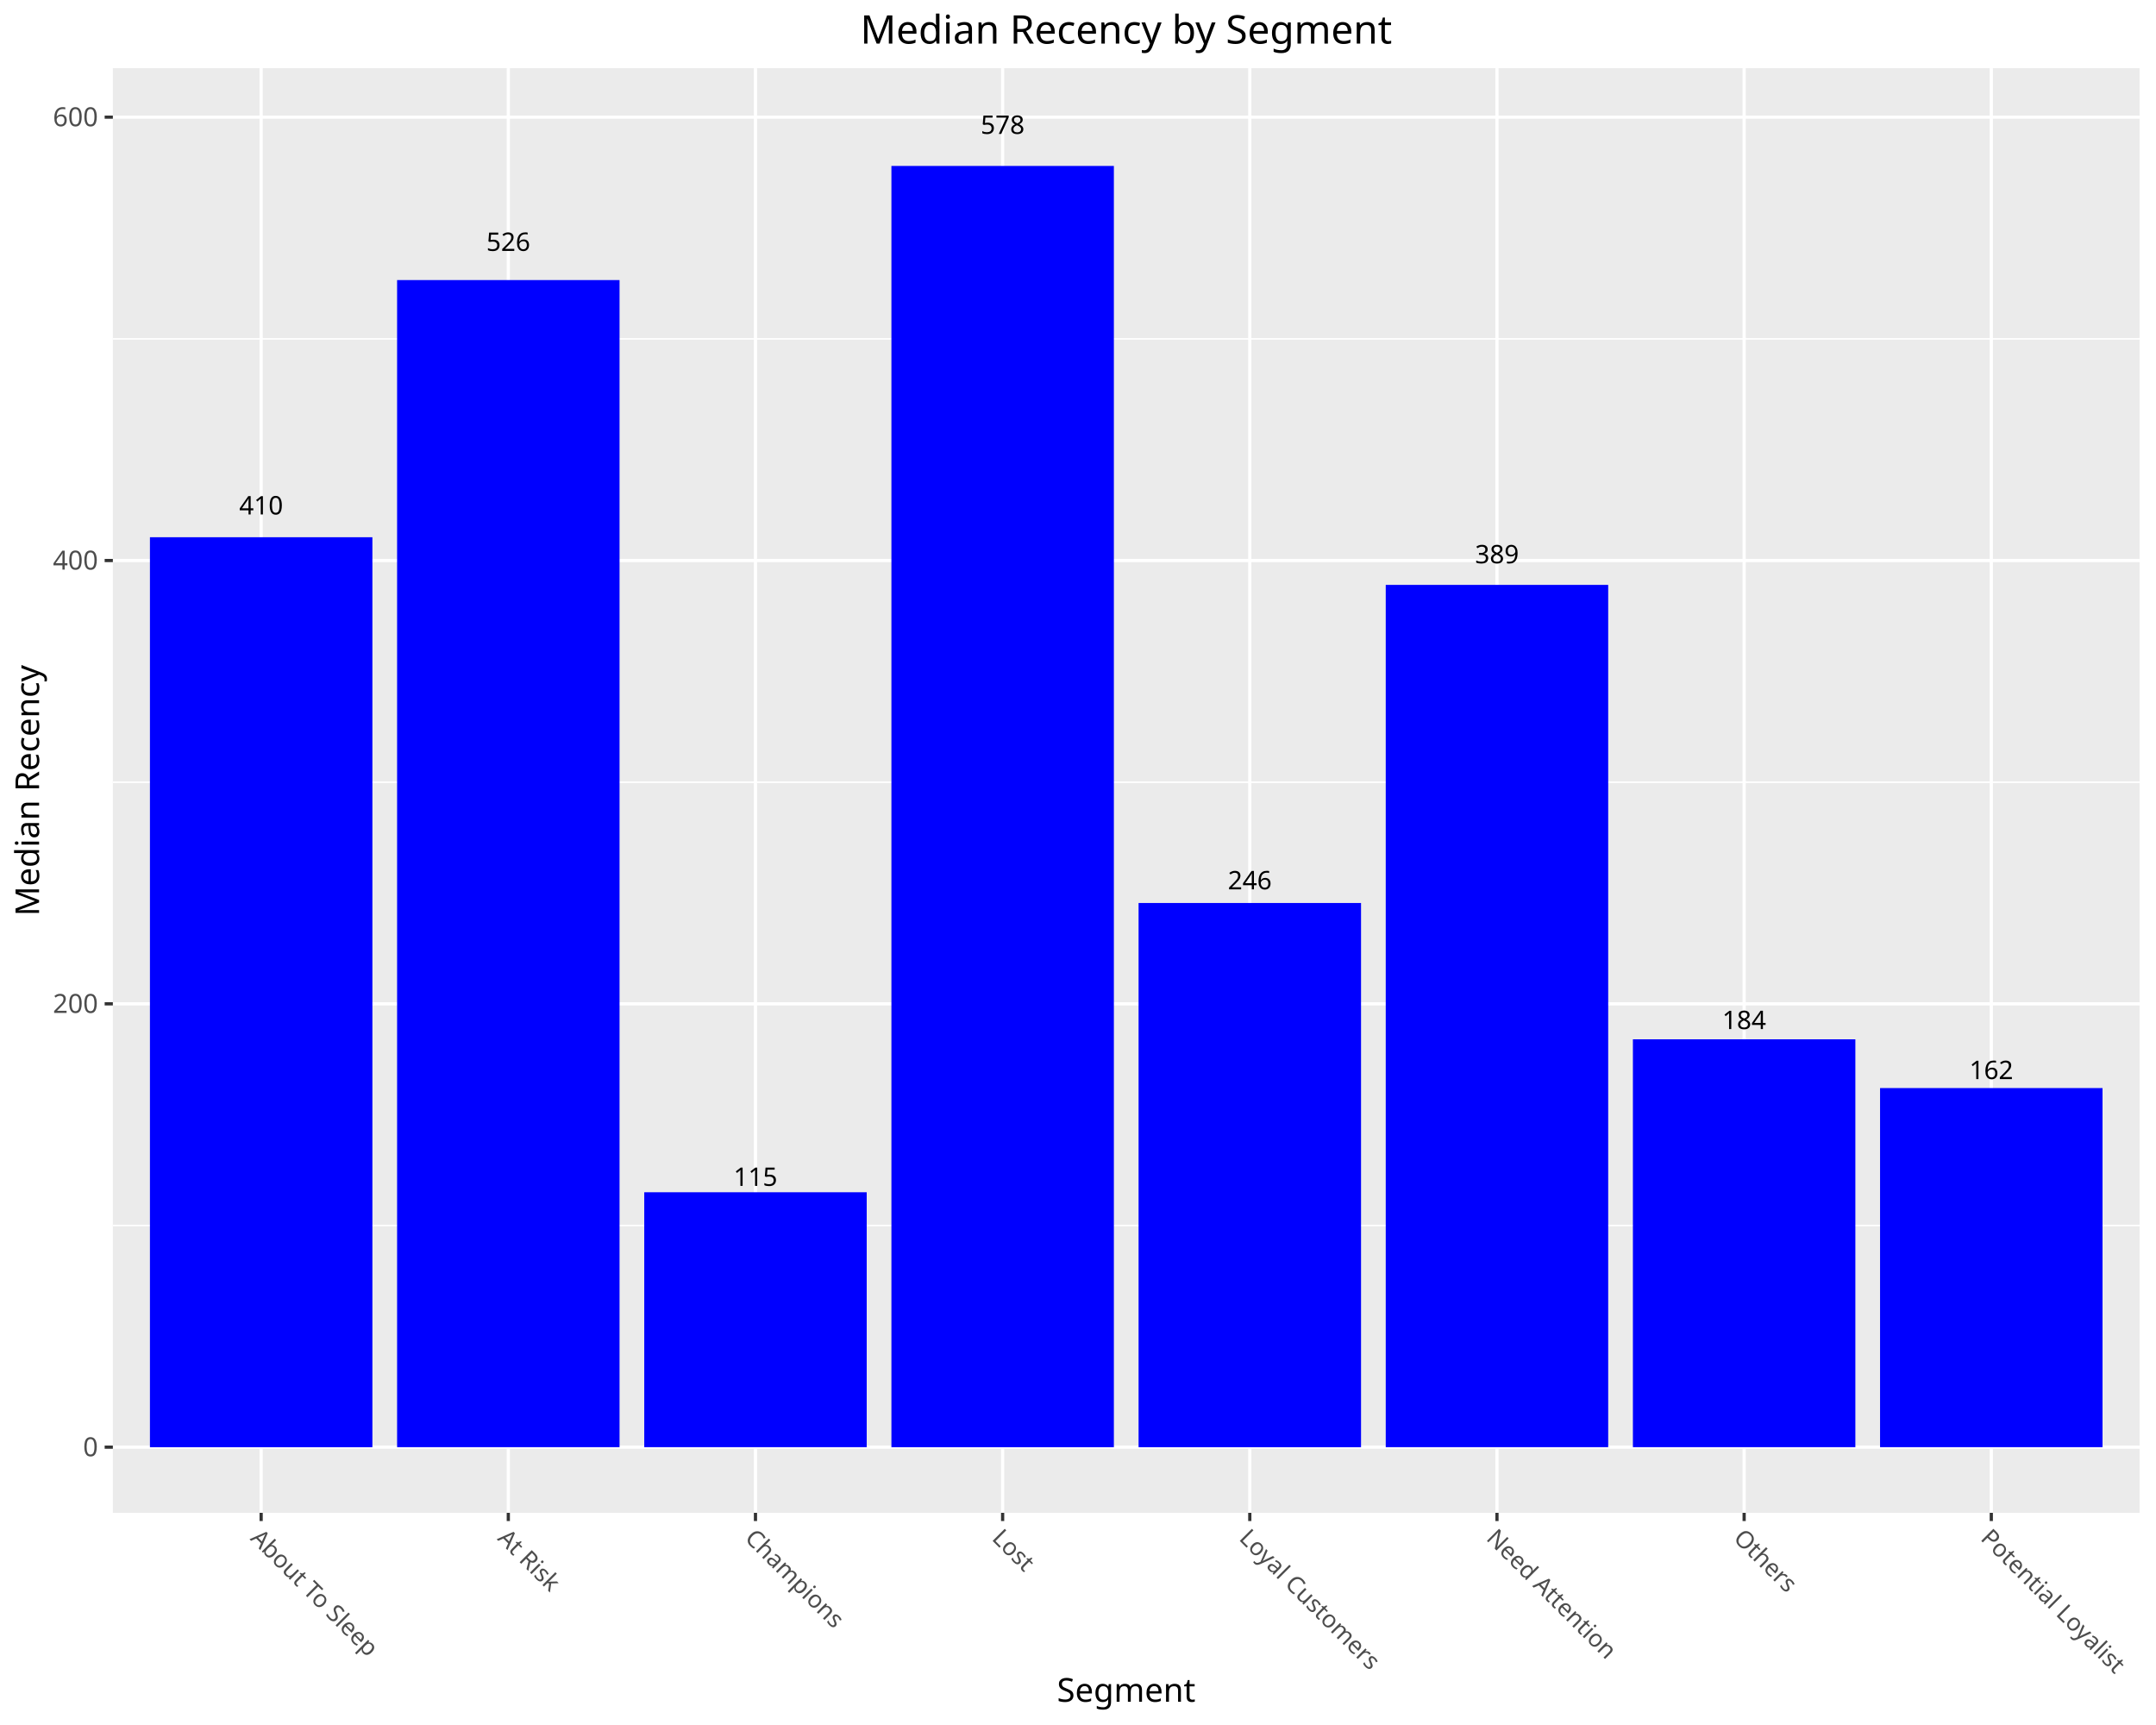
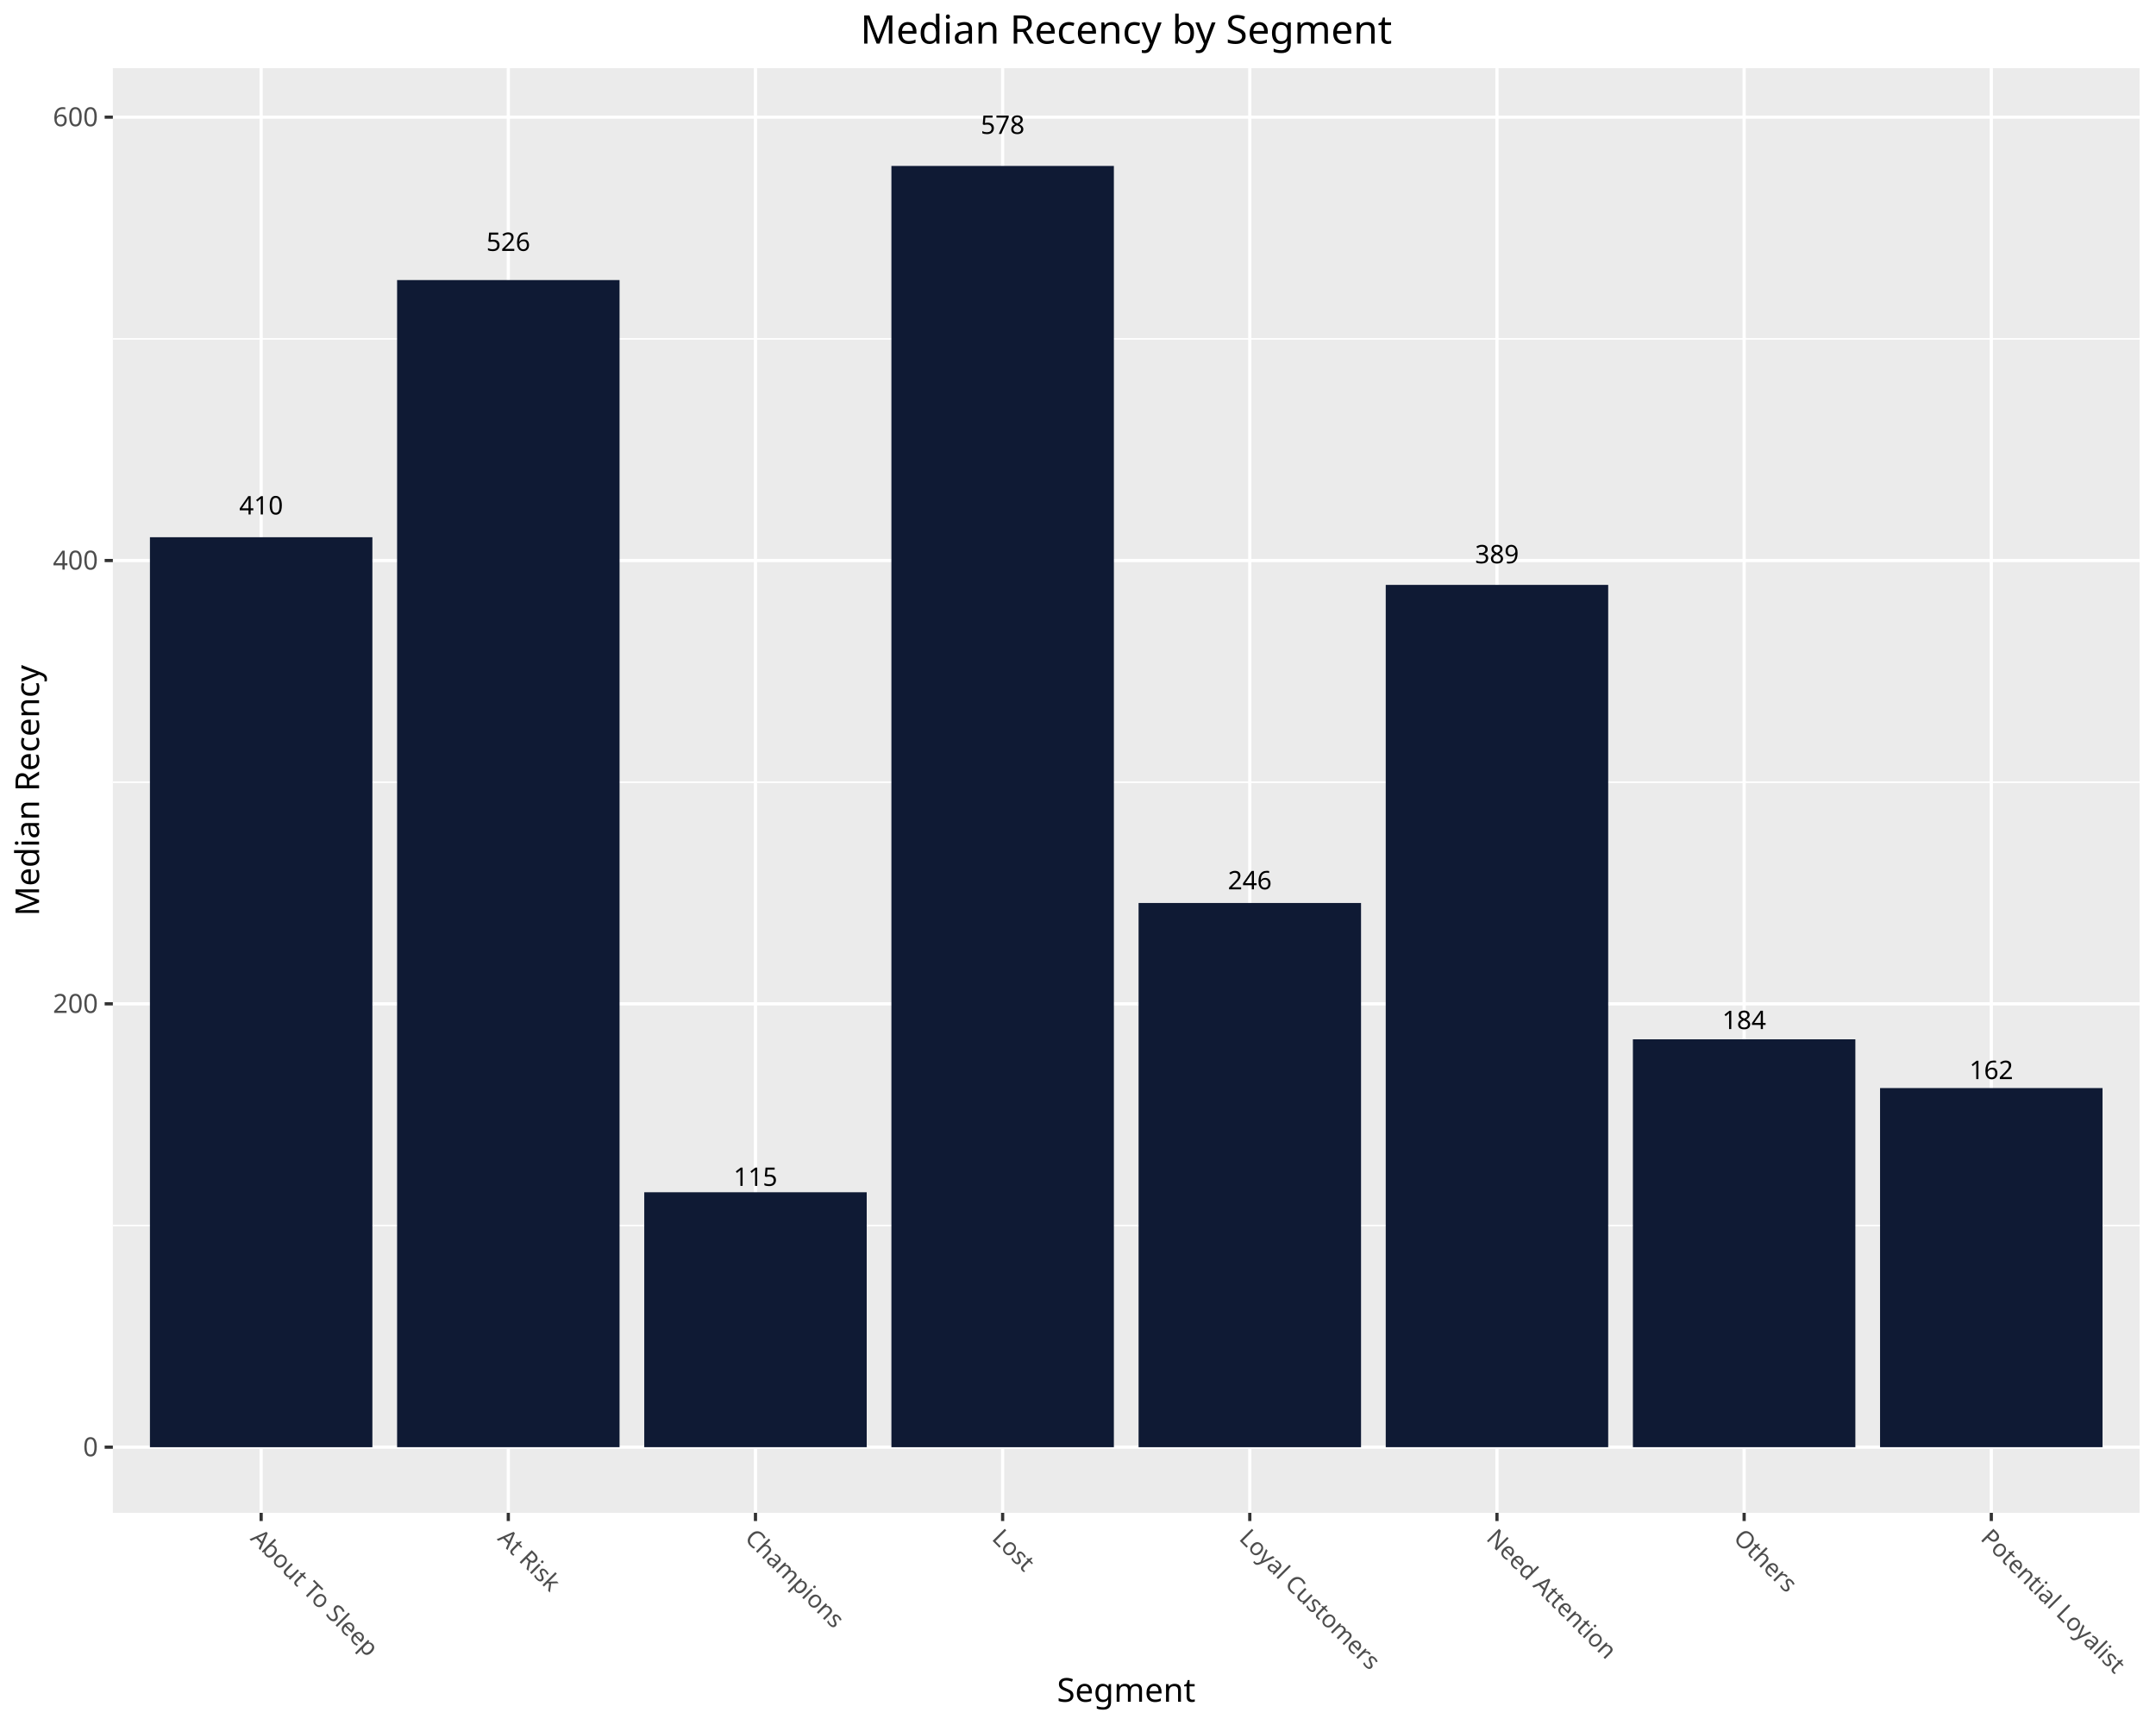
<svg xmlns="http://www.w3.org/2000/svg" class="svglite" data-engine-version="2.0" width="720.00pt" height="576.00pt" viewBox="0 0 720.00 576.00">
  <defs>
    <style type="text/css">
    .svglite line, .svglite polyline, .svglite polygon, .svglite path, .svglite rect, .svglite circle {
      fill: none;
      stroke: #000000;
      stroke-linecap: round;
      stroke-linejoin: round;
      stroke-miterlimit: 10.00;
    }
  </style>
  </defs>
  <rect width="100%" height="100%" style="stroke: none; fill: #FFFFFF;" />
  <defs>
    <clipPath id="cpMC4wMHw3MjAuMDB8MC4wMHw1NzYuMDA=">
      <rect x="0.00" y="0.00" width="720.00" height="576.00" />
    </clipPath>
  </defs>
  <g clip-path="url(#cpMC4wMHw3MjAuMDB8MC4wMHw1NzYuMDA=)">
    <rect x="0.00" y="0.00" width="720.00" height="576.00" style="stroke-width: 1.07; stroke: #FFFFFF; fill: #FFFFFF;" />
  </g>
  <defs>
    <clipPath id="cpMzcuNjl8NzE0LjUyfDIyLjc4fDUwNS4xNg==">
      <rect x="37.69" y="22.78" width="676.83" height="482.38" />
    </clipPath>
  </defs>
  <g clip-path="url(#cpMzcuNjl8NzE0LjUyfDIyLjc4fDUwNS4xNg==)">
    <rect x="37.69" y="22.78" width="676.83" height="482.38" style="stroke-width: 1.07; stroke: none; fill: #EBEBEB;" />
    <polyline points="37.69,409.21 714.52,409.21 " style="stroke-width: 0.53; stroke: #FFFFFF; stroke-linecap: butt;" />
    <polyline points="37.69,261.18 714.52,261.18 " style="stroke-width: 0.53; stroke: #FFFFFF; stroke-linecap: butt;" />
    <polyline points="37.69,113.14 714.52,113.14 " style="stroke-width: 0.53; stroke: #FFFFFF; stroke-linecap: butt;" />
    <polyline points="37.69,483.23 714.52,483.23 " style="stroke-width: 1.07; stroke: #FFFFFF; stroke-linecap: butt;" />
    <polyline points="37.69,335.20 714.52,335.20 " style="stroke-width: 1.07; stroke: #FFFFFF; stroke-linecap: butt;" />
    <polyline points="37.69,187.16 714.52,187.16 " style="stroke-width: 1.07; stroke: #FFFFFF; stroke-linecap: butt;" />
    <polyline points="37.69,39.12 714.52,39.12 " style="stroke-width: 1.07; stroke: #FFFFFF; stroke-linecap: butt;" />
    <polyline points="87.21,505.16 87.21,22.78 " style="stroke-width: 1.07; stroke: #FFFFFF; stroke-linecap: butt;" />
    <polyline points="169.75,505.16 169.75,22.78 " style="stroke-width: 1.07; stroke: #FFFFFF; stroke-linecap: butt;" />
    <polyline points="252.29,505.16 252.29,22.78 " style="stroke-width: 1.07; stroke: #FFFFFF; stroke-linecap: butt;" />
    <polyline points="334.83,505.16 334.83,22.78 " style="stroke-width: 1.07; stroke: #FFFFFF; stroke-linecap: butt;" />
    <polyline points="417.37,505.16 417.37,22.78 " style="stroke-width: 1.07; stroke: #FFFFFF; stroke-linecap: butt;" />
    <polyline points="499.92,505.16 499.92,22.78 " style="stroke-width: 1.07; stroke: #FFFFFF; stroke-linecap: butt;" />
    <polyline points="582.46,505.16 582.46,22.78 " style="stroke-width: 1.07; stroke: #FFFFFF; stroke-linecap: butt;" />
    <polyline points="665.00,505.16 665.00,22.78 " style="stroke-width: 1.07; stroke: #FFFFFF; stroke-linecap: butt;" />
-     <rect x="215.15" y="398.11" width="74.29" height="85.12" style="stroke-width: 1.07; stroke: none; stroke-linecap: butt; stroke-linejoin: miter; fill: #0000FF;" />
-     <rect x="627.85" y="363.32" width="74.29" height="119.91" style="stroke-width: 1.07; stroke: none; stroke-linecap: butt; stroke-linejoin: miter; fill: #0000FF;" />
-     <rect x="545.31" y="347.04" width="74.29" height="136.19" style="stroke-width: 1.07; stroke: none; stroke-linecap: butt; stroke-linejoin: miter; fill: #0000FF;" />
-     <rect x="380.23" y="301.52" width="74.29" height="181.72" style="stroke-width: 1.07; stroke: none; stroke-linecap: butt; stroke-linejoin: miter; fill: #0000FF;" />
-     <rect x="462.77" y="195.30" width="74.29" height="287.93" style="stroke-width: 1.07; stroke: none; stroke-linecap: butt; stroke-linejoin: miter; fill: #0000FF;" />
-     <rect x="50.07" y="179.39" width="74.29" height="303.85" style="stroke-width: 1.07; stroke: none; stroke-linecap: butt; stroke-linejoin: miter; fill: #0000FF;" />
-     <rect x="132.61" y="93.52" width="74.29" height="389.71" style="stroke-width: 1.07; stroke: none; stroke-linecap: butt; stroke-linejoin: miter; fill: #0000FF;" />
-     <rect x="297.69" y="55.41" width="74.29" height="427.83" style="stroke-width: 1.07; stroke: none; stroke-linecap: butt; stroke-linejoin: miter; fill: #0000FF;" />
+     <rect x="215.15" y="398.11" width="74.29" height="85.12" style="stroke-width: 1.07; stroke: none; stroke-linecap: butt; stroke-linejoin: miter; fill: #0F1A34;" />
+     <rect x="627.85" y="363.32" width="74.29" height="119.91" style="stroke-width: 1.07; stroke: none; stroke-linecap: butt; stroke-linejoin: miter; fill: #0F1A34;" />
+     <rect x="545.31" y="347.04" width="74.29" height="136.19" style="stroke-width: 1.07; stroke: none; stroke-linecap: butt; stroke-linejoin: miter; fill: #0F1A34;" />
+     <rect x="380.23" y="301.52" width="74.29" height="181.72" style="stroke-width: 1.07; stroke: none; stroke-linecap: butt; stroke-linejoin: miter; fill: #0F1A34;" />
+     <rect x="462.77" y="195.30" width="74.29" height="287.93" style="stroke-width: 1.07; stroke: none; stroke-linecap: butt; stroke-linejoin: miter; fill: #0F1A34;" />
+     <rect x="50.07" y="179.39" width="74.29" height="303.85" style="stroke-width: 1.07; stroke: none; stroke-linecap: butt; stroke-linejoin: miter; fill: #0F1A34;" />
+     <rect x="132.61" y="93.52" width="74.29" height="389.71" style="stroke-width: 1.07; stroke: none; stroke-linecap: butt; stroke-linejoin: miter; fill: #0F1A34;" />
+     <rect x="297.69" y="55.41" width="74.29" height="427.83" style="stroke-width: 1.07; stroke: none; stroke-linecap: butt; stroke-linejoin: miter; fill: #0F1A34;" />
    <text x="252.29" y="395.98" text-anchor="middle" style="font-size: 8.54px; font-family: sans;" textLength="14.24px" lengthAdjust="spacingAndGlyphs">115</text>
    <text x="665.00" y="360.32" text-anchor="middle" style="font-size: 8.54px; font-family: sans;" textLength="14.24px" lengthAdjust="spacingAndGlyphs">162</text>
    <text x="582.46" y="343.63" text-anchor="middle" style="font-size: 8.54px; font-family: sans;" textLength="14.24px" lengthAdjust="spacingAndGlyphs">184</text>
    <text x="417.37" y="296.97" text-anchor="middle" style="font-size: 8.54px; font-family: sans;" textLength="14.24px" lengthAdjust="spacingAndGlyphs">246</text>
    <text x="499.92" y="188.10" text-anchor="middle" style="font-size: 8.54px; font-family: sans;" textLength="14.24px" lengthAdjust="spacingAndGlyphs">389</text>
    <text x="87.21" y="171.79" text-anchor="middle" style="font-size: 8.54px; font-family: sans;" textLength="14.24px" lengthAdjust="spacingAndGlyphs">410</text>
    <text x="169.75" y="83.78" text-anchor="middle" style="font-size: 8.54px; font-family: sans;" textLength="14.24px" lengthAdjust="spacingAndGlyphs">526</text>
    <text x="334.83" y="44.71" text-anchor="middle" style="font-size: 8.54px; font-family: sans;" textLength="14.24px" lengthAdjust="spacingAndGlyphs">578</text>
  </g>
  <g clip-path="url(#cpMC4wMHw3MjAuMDB8MC4wMHw1NzYuMDA=)">
    <text x="32.76" y="486.26" text-anchor="end" style="font-size: 8.80px; fill: #4D4D4D; font-family: sans;" textLength="4.89px" lengthAdjust="spacingAndGlyphs">0</text>
    <text x="32.76" y="338.22" text-anchor="end" style="font-size: 8.80px; fill: #4D4D4D; font-family: sans;" textLength="14.68px" lengthAdjust="spacingAndGlyphs">200</text>
    <text x="32.76" y="190.19" text-anchor="end" style="font-size: 8.80px; fill: #4D4D4D; font-family: sans;" textLength="14.68px" lengthAdjust="spacingAndGlyphs">400</text>
    <text x="32.76" y="42.15" text-anchor="end" style="font-size: 8.80px; fill: #4D4D4D; font-family: sans;" textLength="14.68px" lengthAdjust="spacingAndGlyphs">600</text>
    <polyline points="34.95,483.23 37.69,483.23 " style="stroke-width: 1.07; stroke: #333333; stroke-linecap: butt;" />
    <polyline points="34.95,335.20 37.69,335.20 " style="stroke-width: 1.07; stroke: #333333; stroke-linecap: butt;" />
    <polyline points="34.95,187.16 37.69,187.16 " style="stroke-width: 1.07; stroke: #333333; stroke-linecap: butt;" />
    <polyline points="34.95,39.12 37.69,39.12 " style="stroke-width: 1.07; stroke: #333333; stroke-linecap: butt;" />
    <polyline points="87.21,507.90 87.21,505.16 " style="stroke-width: 1.07; stroke: #333333; stroke-linecap: butt;" />
    <polyline points="169.75,507.90 169.75,505.16 " style="stroke-width: 1.07; stroke: #333333; stroke-linecap: butt;" />
    <polyline points="252.29,507.90 252.29,505.16 " style="stroke-width: 1.07; stroke: #333333; stroke-linecap: butt;" />
    <polyline points="334.83,507.90 334.83,505.16 " style="stroke-width: 1.07; stroke: #333333; stroke-linecap: butt;" />
    <polyline points="417.37,507.90 417.37,505.16 " style="stroke-width: 1.07; stroke: #333333; stroke-linecap: butt;" />
    <polyline points="499.92,507.90 499.92,505.16 " style="stroke-width: 1.07; stroke: #333333; stroke-linecap: butt;" />
    <polyline points="582.46,507.90 582.46,505.16 " style="stroke-width: 1.07; stroke: #333333; stroke-linecap: butt;" />
    <polyline points="665.00,507.90 665.00,505.16 " style="stroke-width: 1.07; stroke: #333333; stroke-linecap: butt;" />
    <text transform="translate(83.32,513.98) rotate(-315)" style="font-size: 8.00px; fill: #4D4D4D; font-family: sans;" textLength="55.15px" lengthAdjust="spacingAndGlyphs">About To Sleep</text>
    <text transform="translate(165.86,513.98) rotate(-315)" style="font-size: 8.00px; fill: #4D4D4D; font-family: sans;" textLength="25.34px" lengthAdjust="spacingAndGlyphs">At Risk</text>
    <text transform="translate(248.40,513.98) rotate(-315)" style="font-size: 8.00px; fill: #4D4D4D; font-family: sans;" textLength="40.47px" lengthAdjust="spacingAndGlyphs">Champions</text>
    <text transform="translate(330.94,513.98) rotate(-315)" style="font-size: 8.00px; fill: #4D4D4D; font-family: sans;" textLength="15.12px" lengthAdjust="spacingAndGlyphs">Lost</text>
    <text transform="translate(413.48,513.98) rotate(-315)" style="font-size: 8.00px; fill: #4D4D4D; font-family: sans;" textLength="60.04px" lengthAdjust="spacingAndGlyphs">Loyal Customers</text>
    <text transform="translate(496.02,513.98) rotate(-315)" style="font-size: 8.00px; fill: #4D4D4D; font-family: sans;" textLength="52.93px" lengthAdjust="spacingAndGlyphs">Need Attention</text>
    <text transform="translate(578.56,513.98) rotate(-315)" style="font-size: 8.00px; fill: #4D4D4D; font-family: sans;" textLength="24.01px" lengthAdjust="spacingAndGlyphs">Others</text>
    <text transform="translate(661.10,513.98) rotate(-315)" style="font-size: 8.00px; fill: #4D4D4D; font-family: sans;" textLength="60.48px" lengthAdjust="spacingAndGlyphs">Potential Loyalist</text>
    <text x="376.10" y="568.24" text-anchor="middle" style="font-size: 11.00px; font-family: sans;" textLength="44.04px" lengthAdjust="spacingAndGlyphs">Segment</text>
    <text transform="translate(13.05,263.97) rotate(-90)" text-anchor="middle" style="font-size: 11.00px; font-family: sans;" textLength="81.95px" lengthAdjust="spacingAndGlyphs">Median Recency</text>
    <text x="376.10" y="14.56" text-anchor="middle" style="font-size: 13.20px; font-family: sans;" textLength="176.13px" lengthAdjust="spacingAndGlyphs">Median Recency  by Segment</text>
  </g>
</svg>
